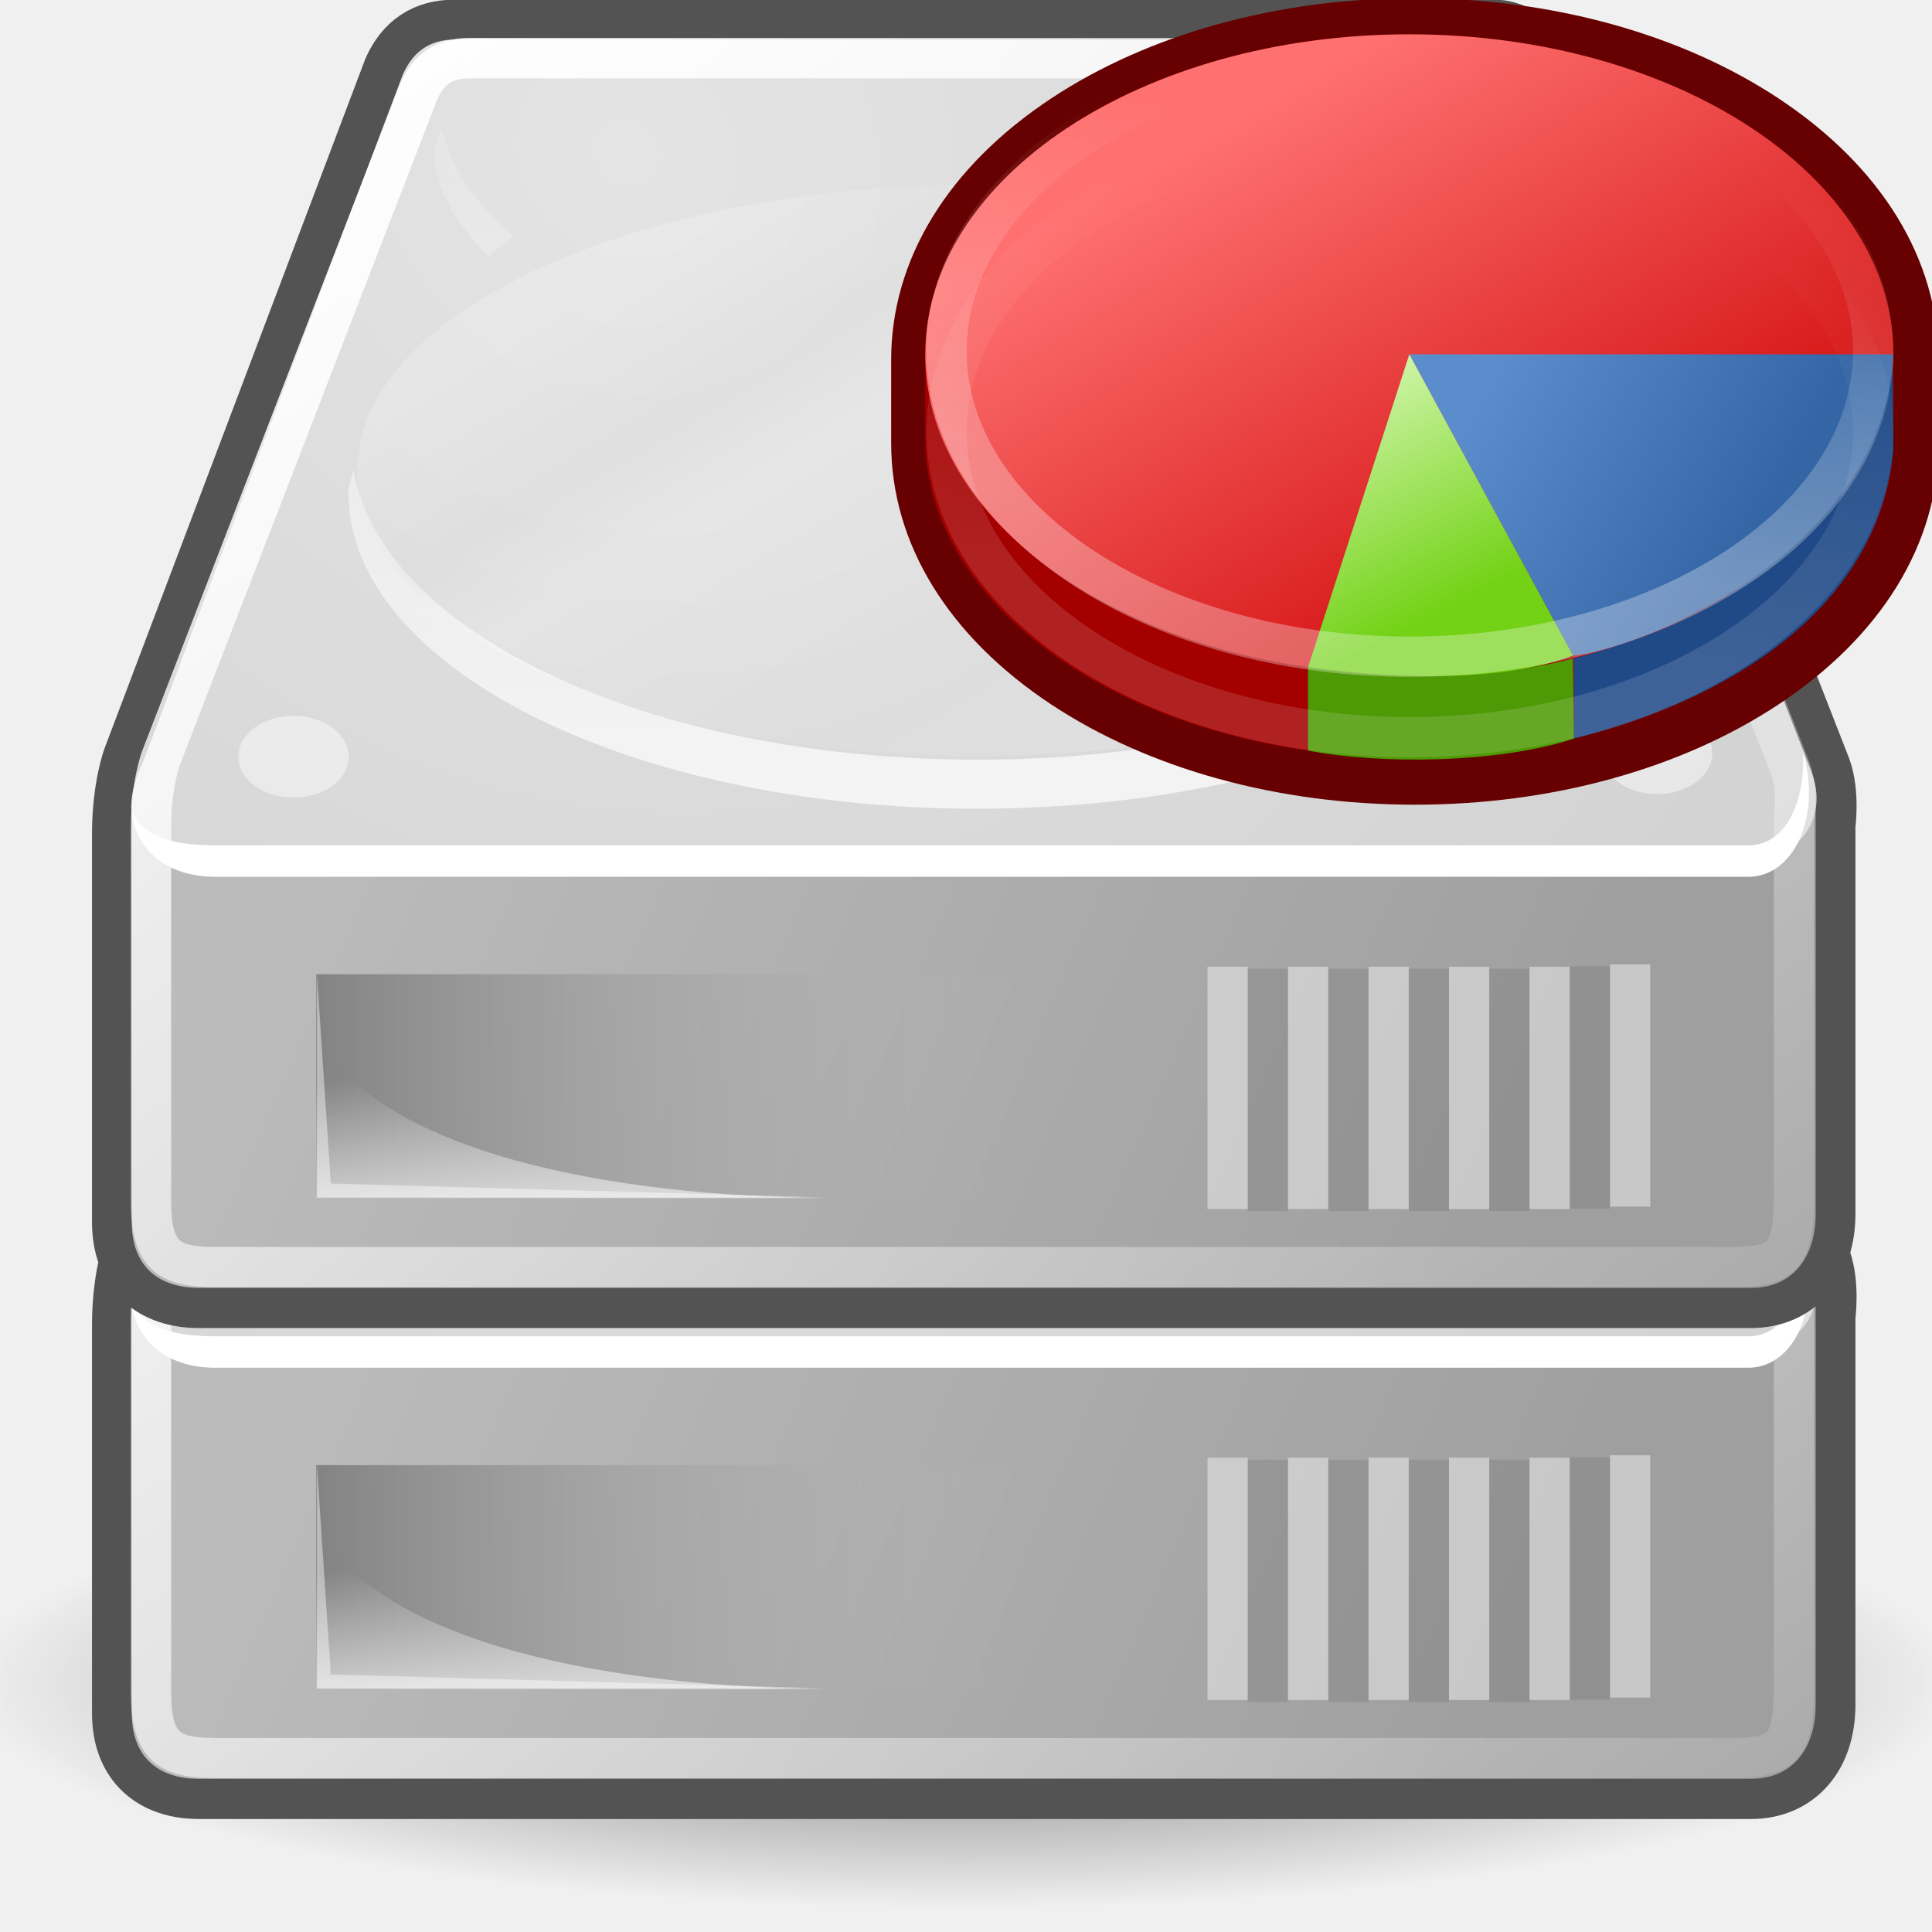
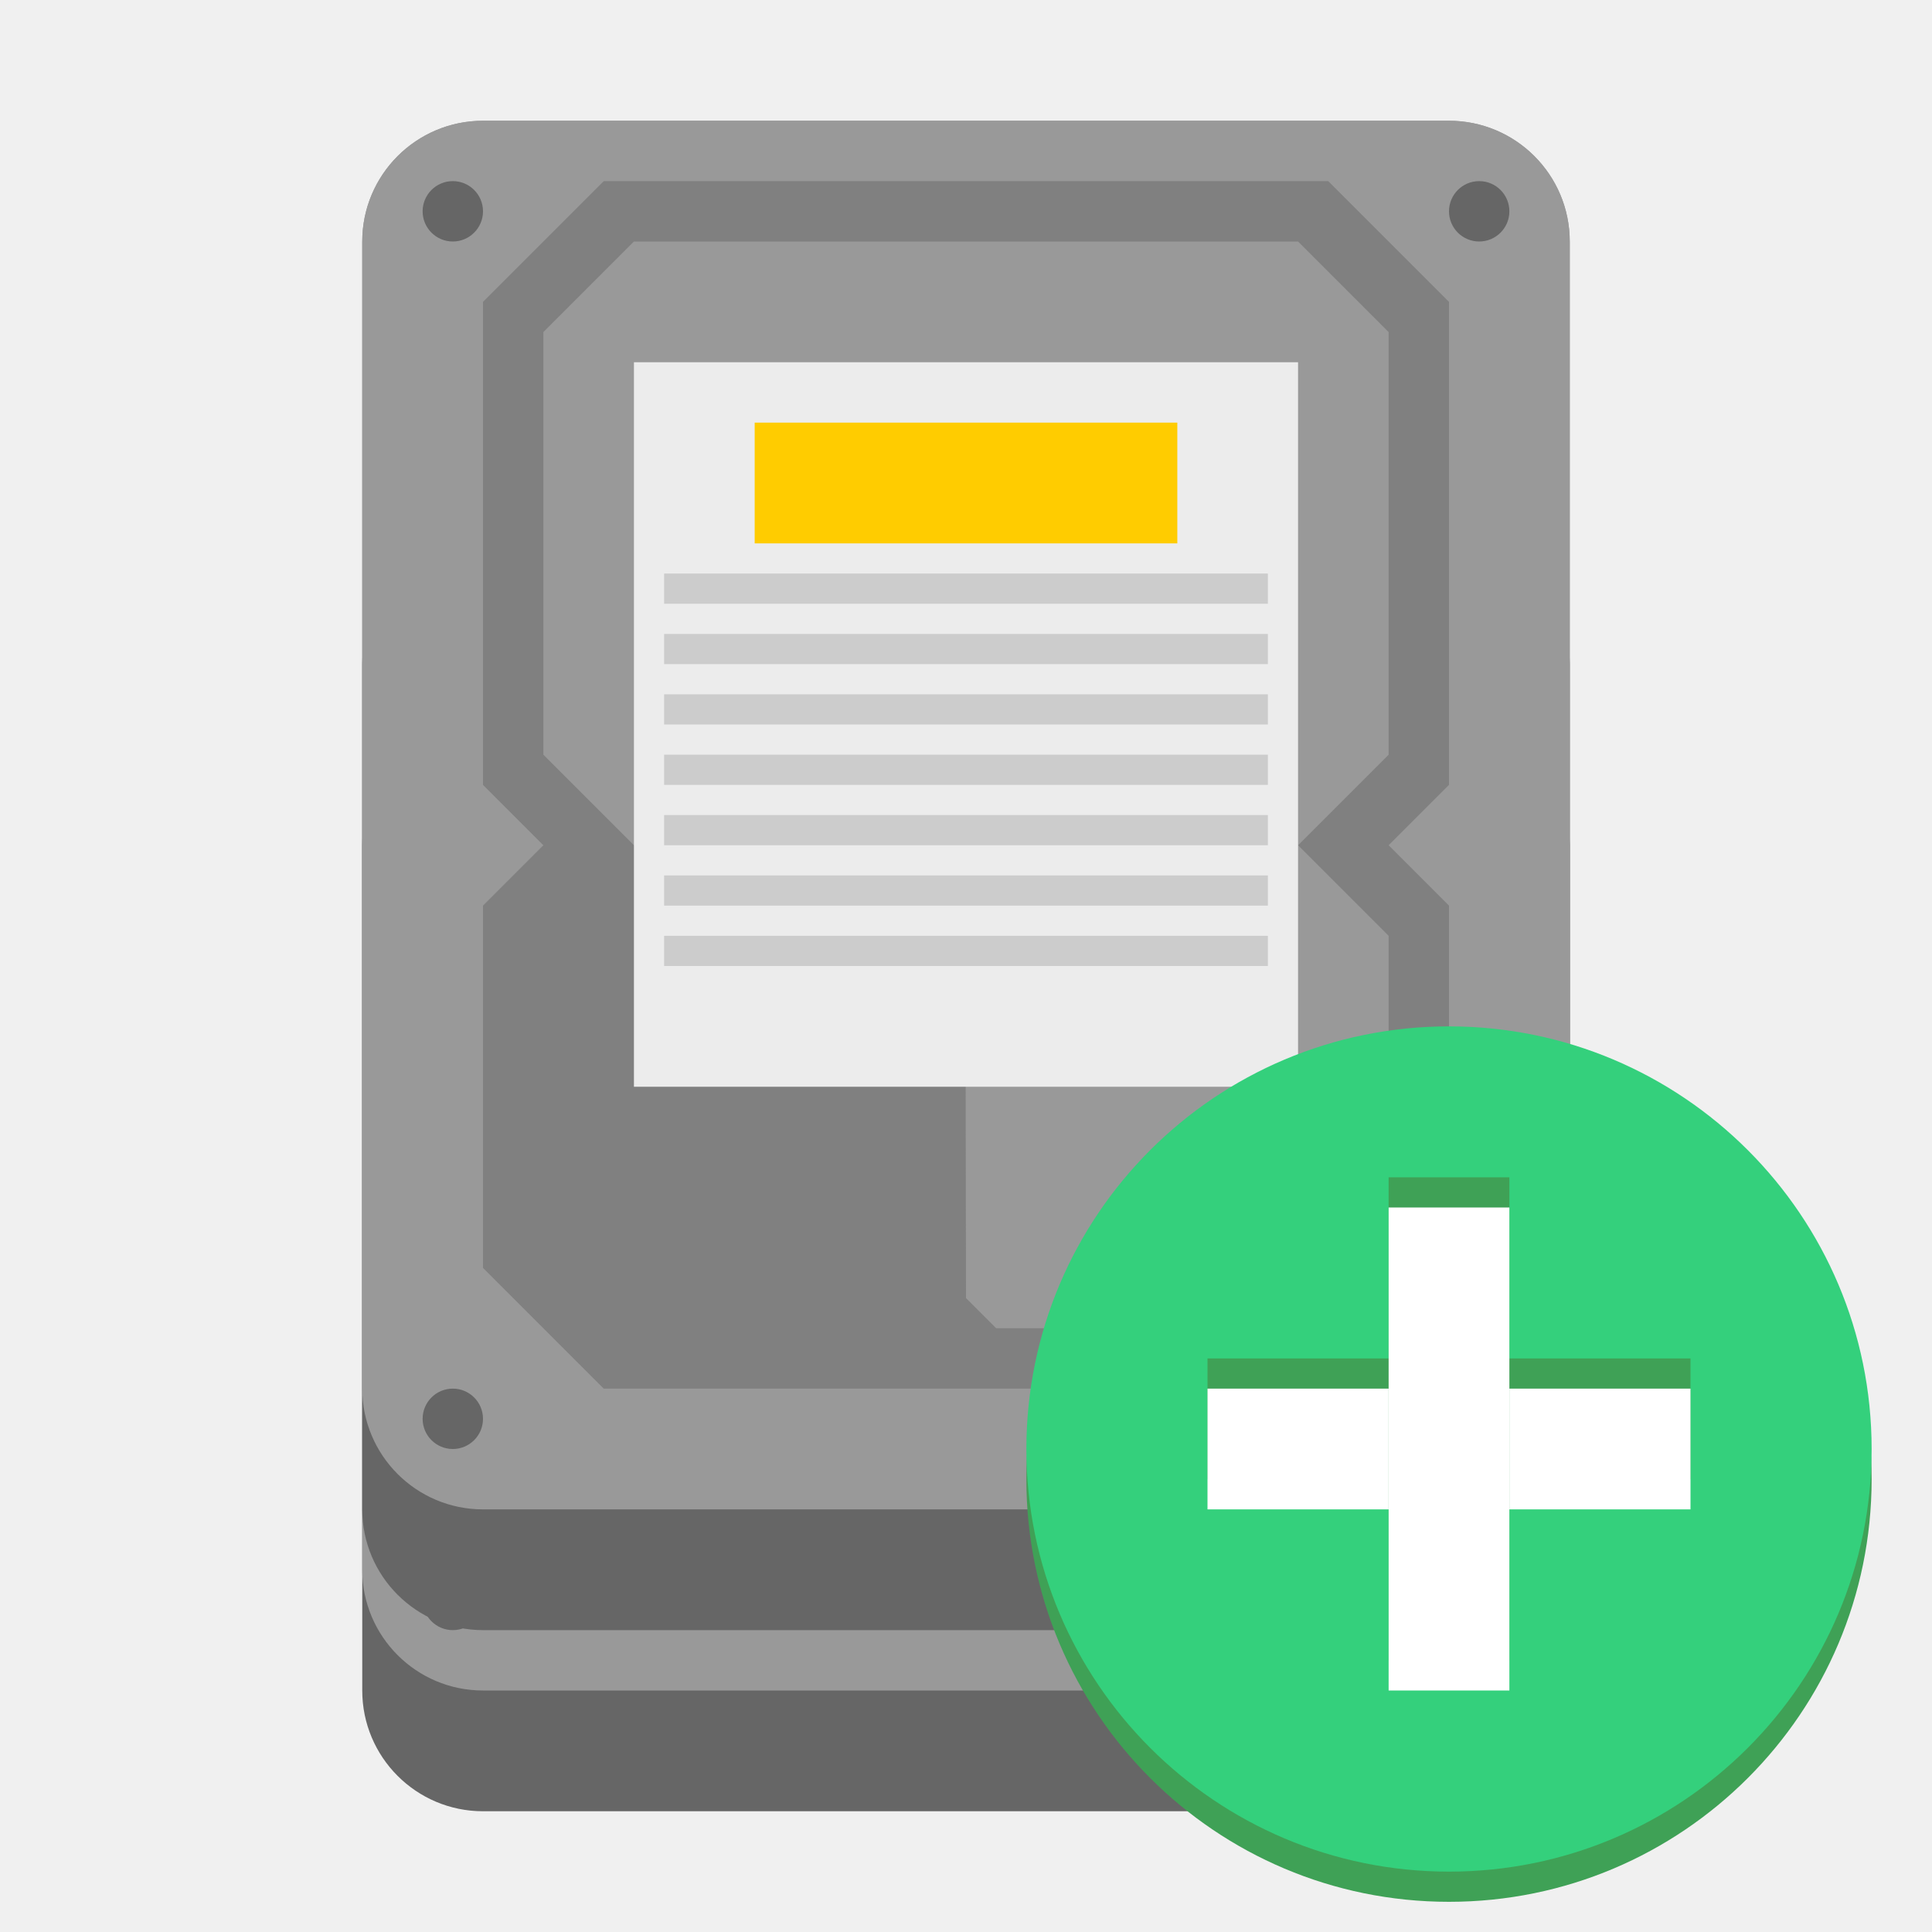
- <svg xmlns="http://www.w3.org/2000/svg" xmlns:xlink="http://www.w3.org/1999/xlink" id="svg2913" height="48px" width="48px">
-   <defs id="defs3">
-     <linearGradient id="linearGradient6719">
-       <stop style="stop-color:#73d216;stop-opacity:1;" offset="0" id="stop6721" />
-       <stop style="stop-color:#d5f7b3;stop-opacity:1;" offset="1" id="stop6723" />
-     </linearGradient>
-     <linearGradient id="linearGradient6711">
-       <stop style="stop-color:#5b8ccb;stop-opacity:1;" offset="0" id="stop6713" />
-       <stop style="stop-color:#3465a4;stop-opacity:1;" offset="1" id="stop6715" />
-     </linearGradient>
-     <linearGradient id="linearGradient6699">
-       <stop style="stop-color:#ff7171;stop-opacity:1;" offset="0" id="stop6701" />
-       <stop style="stop-color:#cc0000;stop-opacity:1;" offset="1" id="stop6703" />
-     </linearGradient>
-     <linearGradient id="linearGradient6687">
-       <stop style="stop-color:#ffffff;stop-opacity:1;" offset="0" id="stop6689" />
-       <stop style="stop-color:#ffffff;stop-opacity:0;" offset="1" id="stop6691" />
-     </linearGradient>
-     <linearGradient y2="99.298" x2="118.302" y1="82.094" x1="97.241" gradientUnits="userSpaceOnUse" id="aigrd13">
-       <stop id="stop12995" style="stop-color:#E8F066" offset="0" />
-       <stop id="stop12997" style="stop-color:#949941" offset="1" />
-     </linearGradient>
-     <linearGradient y2="100.653" x2="115.517" y1="89.11" x1="90.831" gradientUnits="userSpaceOnUse" id="aigrd12">
-       <stop id="stop12988" style="stop-color:#E8F066" offset="0" />
-       <stop id="stop12990" style="stop-color:#777A34" offset="1" />
-     </linearGradient>
-     <linearGradient y2="92.612" x2="124.82" y1="75.11" x1="105.092" gradientUnits="userSpaceOnUse" id="aigrd11">
-       <stop id="stop12981" style="stop-color:#3FA6CC" offset="0" />
-       <stop id="stop12983" style="stop-color:#00687A" offset="1" />
-     </linearGradient>
-     <linearGradient y2="94.8" x2="126.111" y1="84.758" x1="107.867" gradientUnits="userSpaceOnUse" id="aigrd10">
-       <stop id="stop12974" style="stop-color:#2C7894" offset="0" />
-       <stop id="stop12976" style="stop-color:#0E3D47" offset="1" />
-     </linearGradient>
-     <linearGradient y2="95.9" x2="118.2" y1="78.108" x1="105.818" gradientUnits="userSpaceOnUse" id="aigrd9">
-       <stop id="stop12967" style="stop-color:#C1553A" offset="0" />
-       <stop id="stop12969" style="stop-color:#803926" offset="1" />
-     </linearGradient>
-     <linearGradient y2="98.883" x2="118.348" y1="81.176" x1="106.025" gradientUnits="userSpaceOnUse" id="aigrd8">
-       <stop id="stop12960" style="stop-color:#C09287" offset="0" />
-       <stop id="stop12962" style="stop-color:#803926" offset="1" />
-     </linearGradient>
-     <linearGradient id="linearGradient2555">
-       <stop id="stop2557" offset="0" style="stop-color:#ffffff;stop-opacity:1;" />
-       <stop style="stop-color:#e6e6e6;stop-opacity:1;" offset="0.5" id="stop2561" />
-       <stop id="stop2563" offset="0.75" style="stop-color:#ffffff;stop-opacity:1;" />
-       <stop style="stop-color:#e1e1e1;stop-opacity:1;" offset="0.842" id="stop2565" />
-       <stop id="stop2559" offset="1" style="stop-color:#ffffff;stop-opacity:1;" />
-     </linearGradient>
-     <linearGradient id="linearGradient4274">
-       <stop style="stop-color:#ffffff;stop-opacity:0.255;" offset="0" id="stop4276" />
-       <stop style="stop-color:#ffffff;stop-opacity:1;" offset="1" id="stop4278" />
-     </linearGradient>
-     <linearGradient id="linearGradient4264">
-       <stop id="stop4266" offset="0" style="stop-color:#000000;stop-opacity:1;" />
-       <stop id="stop4268" offset="1" style="stop-color:#000000;stop-opacity:0;" />
-     </linearGradient>
-     <linearGradient id="linearGradient4254">
-       <stop id="stop4256" offset="0" style="stop-color:#ffffff;stop-opacity:1;" />
-       <stop id="stop4258" offset="1" style="stop-color:#ffffff;stop-opacity:0;" />
-     </linearGradient>
-     <linearGradient id="linearGradient4244">
-       <stop id="stop4246" offset="0" style="stop-color:#e4e4e4;stop-opacity:1;" />
-       <stop id="stop4248" offset="1" style="stop-color:#d3d3d3;stop-opacity:1;" />
-     </linearGradient>
-     <linearGradient id="linearGradient4236">
-       <stop id="stop4238" offset="0" style="stop-color:#eeeeee;stop-opacity:1;" />
-       <stop id="stop4240" offset="1" style="stop-color:#eeeeee;stop-opacity:0;" />
-     </linearGradient>
-     <linearGradient id="linearGradient4228">
-       <stop id="stop4230" offset="0" style="stop-color:#bbbbbb;stop-opacity:1;" />
-       <stop id="stop4232" offset="1" style="stop-color:#9f9f9f;stop-opacity:1;" />
-     </linearGradient>
-     <linearGradient id="linearGradient4184">
-       <stop id="stop4186" offset="0" style="stop-color:#838383;stop-opacity:1;" />
-       <stop id="stop4188" offset="1" style="stop-color:#bbbbbb;stop-opacity:0;" />
-     </linearGradient>
-     <linearGradient gradientTransform="translate(0.795493,-6.275568)" y2="35.281" x2="24.688" y1="35.281" x1="7.062" gradientUnits="userSpaceOnUse" id="linearGradient4209" xlink:href="#linearGradient4184" />
-     <linearGradient gradientUnits="userSpaceOnUse" y2="40.944" x2="36.183" y1="28.481" x1="7.605" id="linearGradient4234" xlink:href="#linearGradient4228" gradientTransform="translate(0,-4.949747)" />
-     <linearGradient gradientUnits="userSpaceOnUse" y2="33.759" x2="12.222" y1="37.206" x1="12.277" id="linearGradient4242" xlink:href="#linearGradient4236" gradientTransform="translate(0,-4.949747)" />
-     <radialGradient gradientUnits="userSpaceOnUse" gradientTransform="matrix(1.286242,0.781698,-0.710782,1.169552,-2.354348,-9.826609)" r="20.936" fy="2.959" fx="15.571" cy="2.959" cx="15.571" id="radialGradient4250" xlink:href="#linearGradient4244" />
-     <linearGradient gradientUnits="userSpaceOnUse" y2="47.621" x2="44.096" y1="4.433" x1="12.378" id="linearGradient4260" xlink:href="#linearGradient4254" gradientTransform="translate(0,-4.949747)" />
-     <radialGradient gradientUnits="userSpaceOnUse" gradientTransform="matrix(1,0,0,0.651032,-4.808436e-17,9.455693)" r="23.555" fy="27.096" fx="23.202" cy="27.096" cx="23.202" id="radialGradient4270" xlink:href="#linearGradient4264" />
-     <linearGradient gradientUnits="userSpaceOnUse" y2="26.357" x2="23.688" y1="11.319" x1="23.688" id="linearGradient4272" xlink:href="#linearGradient4274" gradientTransform="translate(0,-4.949747)" />
-     <linearGradient xlink:href="#linearGradient2555" id="linearGradient2553" x1="33.431" y1="31.965" x2="21.748" y2="11.781" gradientUnits="userSpaceOnUse" />
-     <linearGradient xlink:href="#linearGradient6687" id="linearGradient6693" x1="-20.75" y1="29" x2="-19.5" y2="18.75" gradientUnits="userSpaceOnUse" />
-     <linearGradient xlink:href="#linearGradient6687" id="linearGradient6697" gradientUnits="userSpaceOnUse" x1="-20.75" y1="29" x2="-20.75" y2="26.5" />
-     <linearGradient xlink:href="#linearGradient6699" id="linearGradient6705" x1="-22.976" y1="18.516" x2="-14.36" y2="33.016" gradientUnits="userSpaceOnUse" />
-     <linearGradient xlink:href="#linearGradient6687" id="linearGradient6709" gradientUnits="userSpaceOnUse" x1="-20.75" y1="29" x2="-19.5" y2="18.75" />
-     <linearGradient xlink:href="#linearGradient6711" id="linearGradient6717" x1="-16.387" y1="24.454" x2="-9.735" y2="28.196" gradientUnits="userSpaceOnUse" />
-     <linearGradient xlink:href="#linearGradient6719" id="linearGradient6725" x1="-17.863" y1="30.828" x2="-20.822" y2="25.015" gradientUnits="userSpaceOnUse" />
-     <linearGradient xlink:href="#linearGradient6699" id="linearGradient6738" gradientUnits="userSpaceOnUse" x1="-22.976" y1="18.516" x2="-14.36" y2="33.016" />
-     <linearGradient xlink:href="#linearGradient6711" id="linearGradient6740" gradientUnits="userSpaceOnUse" x1="-16.387" y1="24.454" x2="-9.735" y2="28.196" />
-     <linearGradient xlink:href="#linearGradient6719" id="linearGradient6742" gradientUnits="userSpaceOnUse" x1="-17.863" y1="30.828" x2="-20.822" y2="25.015" />
-     <linearGradient xlink:href="#linearGradient6687" id="linearGradient6744" gradientUnits="userSpaceOnUse" x1="-20.75" y1="29" x2="-19.5" y2="18.75" />
-     <linearGradient xlink:href="#linearGradient6687" id="linearGradient6746" gradientUnits="userSpaceOnUse" x1="-20.75" y1="29" x2="-19.5" y2="18.75" />
-     <linearGradient xlink:href="#linearGradient4228" id="linearGradient1486" gradientUnits="userSpaceOnUse" gradientTransform="translate(0,-4.949747)" x1="7.605" y1="28.481" x2="36.183" y2="40.944" />
-     <radialGradient xlink:href="#linearGradient4244" id="radialGradient1488" gradientUnits="userSpaceOnUse" gradientTransform="matrix(1.286242,0.781698,-0.710782,1.169552,-2.354348,-9.826609)" cx="15.571" cy="2.959" fx="15.571" fy="2.959" r="20.936" />
-     <linearGradient xlink:href="#linearGradient4184" id="linearGradient1490" gradientUnits="userSpaceOnUse" gradientTransform="translate(0.795493,-6.275568)" x1="7.062" y1="35.281" x2="24.688" y2="35.281" />
-     <linearGradient xlink:href="#linearGradient4236" id="linearGradient1492" gradientUnits="userSpaceOnUse" gradientTransform="translate(0,-4.949747)" x1="12.277" y1="37.206" x2="12.222" y2="33.759" />
-     <linearGradient xlink:href="#linearGradient4274" id="linearGradient1494" gradientUnits="userSpaceOnUse" gradientTransform="translate(0,-4.949747)" x1="23.688" y1="11.319" x2="23.688" y2="26.357" />
-     <linearGradient xlink:href="#linearGradient4254" id="linearGradient1496" gradientUnits="userSpaceOnUse" gradientTransform="translate(0,-4.949747)" x1="12.378" y1="4.433" x2="44.096" y2="47.621" />
-     <linearGradient xlink:href="#linearGradient2555" id="linearGradient1498" gradientUnits="userSpaceOnUse" x1="33.431" y1="31.965" x2="21.748" y2="11.781" />
-   </defs>
-   <g id="layer2">
-     <path transform="matrix(1.052533,0,0,0.363113,-0.511757,31.99638)" d="M 46.757 27.096 A 23.555 15.335 0 1 1  -0.354,27.096 A 23.555 15.335 0 1 1  46.757 27.096 z" id="path4262" style="opacity:0.56;color:#000000;fill:url(#radialGradient4270);fill-opacity:1;fill-rule:evenodd;stroke:none;stroke-width:1;stroke-linecap:round;stroke-linejoin:round;marker:none;marker-start:none;marker-mid:none;marker-end:none;stroke-miterlimit:4;stroke-dasharray:none;stroke-dashoffset:0;stroke-opacity:1;visibility:visible;display:inline;overflow:visible" />
-     <g id="g1413" transform="translate(0,10.17678)">
-       <path style="fill:none;fill-opacity:1;fill-rule:evenodd;stroke:#535353;stroke-width:2;stroke-linecap:round;stroke-linejoin:round;stroke-miterlimit:4;stroke-dasharray:none;stroke-opacity:1" d="M 11.286,3.013 C 10.661,3.013 10.254,3.303 10.004,3.857 C 10.004,3.857 3.536,20.96 3.536,20.96 C 3.536,20.96 3.286,21.632 3.286,22.741 C 3.286,22.741 3.286,32.391 3.286,32.391 C 3.286,33.474 3.943,34.016 4.942,34.016 L 43.504,34.016 C 44.489,34.016 45.098,33.298 45.098,32.173 L 45.098,22.523 C 45.098,22.523 45.204,21.752 45.004,21.21 L 38.286,4.013 C 38.101,3.501 37.649,3.025 37.161,3.013 L 11.286,3.013 z " id="path4196" />
-       <path style="fill:url(#linearGradient4234);fill-opacity:1;fill-rule:evenodd;stroke:none;stroke-width:1.02px;stroke-linecap:butt;stroke-linejoin:miter;stroke-opacity:1" d="M 3.274,22.047 L 4.038,21.355 L 41.648,21.417 L 45.11,21.735 L 45.11,32.173 C 45.11,33.299 44.503,34.017 43.518,34.017 L 4.935,34.017 C 3.937,34.017 3.274,33.474 3.274,32.392 L 3.274,22.047 z " id="path4170" />
-       <path style="fill:url(#radialGradient4250);fill-opacity:1;fill-rule:evenodd;stroke:none;stroke-width:1px;stroke-linecap:butt;stroke-linejoin:miter;stroke-opacity:1" d="M 3.549,20.965 C 2.835,22.429 3.548,23.358 4.585,23.358 C 4.585,23.358 43.585,23.358 43.585,23.358 C 44.704,23.334 45.43,22.346 45.013,21.215 L 38.299,4.004 C 38.115,3.492 37.644,3.016 37.156,3.004 L 11.299,3.004 C 10.674,3.004 10.263,3.308 10.013,3.861 C 10.013,3.861 3.549,20.965 3.549,20.965 z " id="path3093" />
-       <rect style="opacity:1;color:#000000;fill:url(#linearGradient4209);fill-opacity:1;fill-rule:evenodd;stroke:none;stroke-width:2.409;stroke-linecap:round;stroke-linejoin:round;marker:none;marker-start:none;marker-mid:none;marker-end:none;stroke-miterlimit:4;stroke-dasharray:none;stroke-dashoffset:0;stroke-opacity:1;visibility:visible;display:inline;overflow:visible" id="rect4174" width="17.625" height="5.562" x="7.858" y="26.224" />
-       <path style="opacity:0.811;fill:url(#linearGradient4242);fill-opacity:1;fill-rule:evenodd;stroke:none;stroke-width:1px;stroke-linecap:butt;stroke-linejoin:miter;stroke-opacity:1" d="M 7.858,31.787 C 7.858,31.787 7.858,27.775 7.858,27.775 C 9.694,30.955 16.154,31.787 20.795,31.787 C 20.795,31.787 7.858,31.787 7.858,31.787 z " id="path4194" />
-       <path style="fill:#ffffff;fill-opacity:1;fill-rule:evenodd;stroke:none;stroke-width:1px;stroke-linecap:butt;stroke-linejoin:miter;stroke-opacity:1" d="M 44.796,20.679 C 44.86,21.929 44.382,22.995 43.474,23.023 C 43.474,23.023 5.355,23.023 5.355,23.023 C 4.066,23.023 3.488,22.698 3.271,22.155 C 3.363,23.099 4.097,23.804 5.355,23.804 C 5.355,23.804 43.474,23.804 43.474,23.804 C 44.55,23.771 45.227,22.38 44.826,20.809 L 44.796,20.679 z " id="path4201" />
-       <path style="opacity:0.691;color:#000000;fill:url(#linearGradient4272);fill-opacity:1;fill-rule:evenodd;stroke:none;stroke-width:2;stroke-linecap:round;stroke-linejoin:round;marker:none;marker-start:none;marker-mid:none;marker-end:none;stroke-miterlimit:4;stroke-dasharray:none;stroke-dashoffset:0;stroke-opacity:1;visibility:visible;display:inline;overflow:visible" d="M 10.969,5.207 C 10.923,5.407 10.781,5.593 10.781,5.8 C 10.781,6.749 11.372,7.59 12.125,8.394 C 12.365,8.24 12.49,8.04 12.75,7.894 C 11.81,7.078 11.197,6.177 10.969,5.207 z M 37.625,5.207 C 37.396,6.176 36.783,7.079 35.844,7.894 C 36.118,8.048 36.248,8.262 36.5,8.425 C 37.257,7.619 37.812,6.752 37.812,5.8 C 37.812,5.593 37.671,5.407 37.625,5.207 z M 39.812,13.644 C 39.199,17.684 32.514,20.894 24.281,20.894 C 16.069,20.894 9.421,17.701 8.781,13.675 C 8.749,13.872 8.656,14.067 8.656,14.269 C 8.656,18.587 15.645,22.113 24.281,22.113 C 32.917,22.113 39.937,18.587 39.938,14.269 C 39.938,14.056 39.848,13.852 39.812,13.644 z " id="path4211" />
-       <path style="opacity:1;color:#000000;fill:#ffffff;fill-opacity:0.458;fill-rule:evenodd;stroke:none;stroke-width:2;stroke-linecap:round;stroke-linejoin:round;marker:none;marker-start:none;marker-mid:none;marker-end:none;stroke-miterlimit:4;stroke-dasharray:none;stroke-dashoffset:0;stroke-opacity:1;visibility:visible;display:inline;overflow:visible" id="path4224" d="M 8.574 25.594 A 1.37 1.016 0 1 1  5.834,25.594 A 1.37 1.016 0 1 1  8.574 25.594 z" transform="translate(8.838843e-2,-4.772971)" />
-       <path transform="translate(33.96705,-4.861359)" d="M 8.574 25.594 A 1.37 1.016 0 1 1  5.834,25.594 A 1.37 1.016 0 1 1  8.574 25.594 z" id="path4226" style="opacity:1;color:#000000;fill:#ffffff;fill-opacity:0.458;fill-rule:evenodd;stroke:none;stroke-width:2;stroke-linecap:round;stroke-linejoin:round;marker:none;marker-start:none;marker-mid:none;marker-end:none;stroke-miterlimit:4;stroke-dasharray:none;stroke-dashoffset:0;stroke-opacity:1;visibility:visible;display:inline;overflow:visible" />
-       <path id="path4252" d="M 11.643,3.466 C 11.041,3.466 10.65,3.745 10.409,4.278 C 10.409,4.278 3.994,20.869 3.994,20.869 C 3.994,20.869 3.753,21.515 3.753,22.584 C 3.753,22.584 3.753,31.874 3.753,31.874 C 3.753,33.229 4.197,33.501 5.348,33.501 L 43.035,33.501 C 44.358,33.501 44.569,33.184 44.569,31.663 L 44.569,22.373 C 44.569,22.373 44.671,21.632 44.479,21.11 L 37.886,4.304 C 37.708,3.811 37.335,3.477 36.865,3.466 L 11.643,3.466 z " style="fill:none;fill-opacity:1;fill-rule:evenodd;stroke:url(#linearGradient4260);stroke-width:1;stroke-linecap:round;stroke-linejoin:round;stroke-miterlimit:4;stroke-dasharray:none;stroke-opacity:1" />
-       <path id="path4282" d="M 40.5,26.479 L 40.5,31.5" style="fill:none;fill-opacity:0.75;fill-rule:evenodd;stroke:#ffffff;stroke-width:1px;stroke-linecap:square;stroke-linejoin:miter;stroke-opacity:0.424" />
-       <path style="fill:none;fill-opacity:0.75;fill-rule:evenodd;stroke:#ffffff;stroke-width:1px;stroke-linecap:square;stroke-linejoin:miter;stroke-opacity:0.424" d="M 38.5,26.539 L 38.5,31.56" id="path4284" />
-       <path id="path4286" d="M 36.5,26.539 L 36.5,31.56" style="fill:none;fill-opacity:0.75;fill-rule:evenodd;stroke:#ffffff;stroke-width:1px;stroke-linecap:square;stroke-linejoin:miter;stroke-opacity:0.424" />
-       <path style="fill:none;fill-opacity:0.75;fill-rule:evenodd;stroke:#ffffff;stroke-width:1px;stroke-linecap:square;stroke-linejoin:miter;stroke-opacity:0.424" d="M 34.5,26.539 L 34.5,31.56" id="path4288" />
-       <path id="path4290" d="M 32.5,26.539 L 32.5,31.56" style="fill:none;fill-opacity:0.75;fill-rule:evenodd;stroke:#ffffff;stroke-width:1px;stroke-linecap:square;stroke-linejoin:miter;stroke-opacity:0.424" />
-       <path style="fill:none;fill-opacity:0.75;fill-rule:evenodd;stroke:#ffffff;stroke-width:1px;stroke-linecap:square;stroke-linejoin:miter;stroke-opacity:0.424" d="M 30.5,26.539 L 30.5,31.56" id="path4292" />
-       <path style="opacity:0.097;fill:none;fill-opacity:0.75;fill-rule:evenodd;stroke:#000000;stroke-width:1px;stroke-linecap:square;stroke-linejoin:miter;stroke-opacity:1" d="M 39.5,26.529 L 39.5,31.55" id="path4294" />
-       <path id="path4296" d="M 37.5,26.589 L 37.5,31.61" style="opacity:0.097;fill:none;fill-opacity:0.75;fill-rule:evenodd;stroke:#000000;stroke-width:1px;stroke-linecap:square;stroke-linejoin:miter;stroke-opacity:1" />
-       <path style="opacity:0.097;fill:none;fill-opacity:0.75;fill-rule:evenodd;stroke:#000000;stroke-width:1px;stroke-linecap:square;stroke-linejoin:miter;stroke-opacity:1" d="M 35.5,26.589 L 35.5,31.61" id="path4298" />
-       <path id="path4300" d="M 33.5,26.589 L 33.5,31.61" style="opacity:0.097;fill:none;fill-opacity:0.75;fill-rule:evenodd;stroke:#000000;stroke-width:1px;stroke-linecap:square;stroke-linejoin:miter;stroke-opacity:1" />
-       <path style="opacity:0.097;fill:none;fill-opacity:0.75;fill-rule:evenodd;stroke:#000000;stroke-width:1px;stroke-linecap:square;stroke-linejoin:miter;stroke-opacity:1" d="M 31.5,26.589 L 31.5,31.61" id="path4302" />
-       <path style="opacity:0.44;fill:#ffffff;fill-opacity:1;fill-rule:evenodd;stroke:none;stroke-width:1px;stroke-linecap:butt;stroke-linejoin:miter;stroke-opacity:1" d="M 7.875,26.238 L 7.875,31.769 L 20.438,31.769 L 8.219,31.425 L 7.875,26.238 z " id="path4572" />
-       <path transform="matrix(1.037815,0,0,1.060747,-1.632878,-7.044373)" d="M 39.875 19.562 A 14.875 6.688 0 1 1  10.125,19.562 A 14.875 6.688 0 1 1  39.875 19.562 z" id="path2545" style="opacity:0.206;color:#000000;fill:url(#linearGradient2553);fill-opacity:1;fill-rule:evenodd;stroke:none;stroke-width:0.934;stroke-linecap:square;stroke-linejoin:round;marker:none;marker-start:none;marker-mid:none;marker-end:none;stroke-miterlimit:4;stroke-dasharray:none;stroke-dashoffset:0;stroke-opacity:0.424;visibility:visible;display:inline;overflow:visible" />
-     </g>
-     <g id="g1438" transform="translate(0,-2.020813)">
-       <path id="path1440" d="M 11.286,3.013 C 10.661,3.013 10.254,3.303 10.004,3.857 C 10.004,3.857 3.536,20.96 3.536,20.96 C 3.536,20.96 3.286,21.632 3.286,22.741 C 3.286,22.741 3.286,32.391 3.286,32.391 C 3.286,33.474 3.943,34.016 4.942,34.016 L 43.504,34.016 C 44.489,34.016 45.098,33.298 45.098,32.173 L 45.098,22.523 C 45.098,22.523 45.204,21.752 45.004,21.21 L 38.286,4.013 C 38.101,3.501 37.649,3.025 37.161,3.013 L 11.286,3.013 z " style="fill:none;fill-opacity:1;fill-rule:evenodd;stroke:#535353;stroke-width:2;stroke-linecap:round;stroke-linejoin:round;stroke-miterlimit:4;stroke-dasharray:none;stroke-opacity:1" />
-       <path id="path1442" d="M 3.274,22.047 L 4.038,21.355 L 41.648,21.417 L 45.11,21.735 L 45.11,32.173 C 45.11,33.299 44.503,34.017 43.518,34.017 L 4.935,34.017 C 3.937,34.017 3.274,33.474 3.274,32.392 L 3.274,22.047 z " style="fill:url(#linearGradient1486);fill-opacity:1;fill-rule:evenodd;stroke:none;stroke-width:1.02px;stroke-linecap:butt;stroke-linejoin:miter;stroke-opacity:1" />
-       <path id="path1444" d="M 3.549,20.965 C 2.835,22.429 3.548,23.358 4.585,23.358 C 4.585,23.358 43.585,23.358 43.585,23.358 C 44.704,23.334 45.43,22.346 45.013,21.215 L 38.299,4.004 C 38.115,3.492 37.644,3.016 37.156,3.004 L 11.299,3.004 C 10.674,3.004 10.263,3.308 10.013,3.861 C 10.013,3.861 3.549,20.965 3.549,20.965 z " style="fill:url(#radialGradient1488);fill-opacity:1;fill-rule:evenodd;stroke:none;stroke-width:1px;stroke-linecap:butt;stroke-linejoin:miter;stroke-opacity:1" />
-       <rect y="26.224" x="7.858" height="5.562" width="17.625" id="rect1446" style="opacity:1;color:#000000;fill:url(#linearGradient1490);fill-opacity:1;fill-rule:evenodd;stroke:none;stroke-width:2.409;stroke-linecap:round;stroke-linejoin:round;marker:none;marker-start:none;marker-mid:none;marker-end:none;stroke-miterlimit:4;stroke-dasharray:none;stroke-dashoffset:0;stroke-opacity:1;visibility:visible;display:inline;overflow:visible" />
-       <path id="path1448" d="M 7.858,31.787 C 7.858,31.787 7.858,27.775 7.858,27.775 C 9.694,30.955 16.154,31.787 20.795,31.787 C 20.795,31.787 7.858,31.787 7.858,31.787 z " style="opacity:0.811;fill:url(#linearGradient1492);fill-opacity:1;fill-rule:evenodd;stroke:none;stroke-width:1px;stroke-linecap:butt;stroke-linejoin:miter;stroke-opacity:1" />
-       <path id="path1450" d="M 44.796,20.679 C 44.86,21.929 44.382,22.995 43.474,23.023 C 43.474,23.023 5.355,23.023 5.355,23.023 C 4.066,23.023 3.488,22.698 3.271,22.155 C 3.363,23.099 4.097,23.804 5.355,23.804 C 5.355,23.804 43.474,23.804 43.474,23.804 C 44.55,23.771 45.227,22.38 44.826,20.809 L 44.796,20.679 z " style="fill:#ffffff;fill-opacity:1;fill-rule:evenodd;stroke:none;stroke-width:1px;stroke-linecap:butt;stroke-linejoin:miter;stroke-opacity:1" />
-       <path id="path1452" d="M 10.969,5.207 C 10.923,5.407 10.781,5.593 10.781,5.8 C 10.781,6.749 11.372,7.59 12.125,8.394 C 12.365,8.24 12.49,8.04 12.75,7.894 C 11.81,7.078 11.197,6.177 10.969,5.207 z M 37.625,5.207 C 37.396,6.176 36.783,7.079 35.844,7.894 C 36.118,8.048 36.248,8.262 36.5,8.425 C 37.257,7.619 37.812,6.752 37.812,5.8 C 37.812,5.593 37.671,5.407 37.625,5.207 z M 39.812,13.644 C 39.199,17.684 32.514,20.894 24.281,20.894 C 16.069,20.894 9.421,17.701 8.781,13.675 C 8.749,13.872 8.656,14.067 8.656,14.269 C 8.656,18.587 15.645,22.113 24.281,22.113 C 32.917,22.113 39.937,18.587 39.938,14.269 C 39.938,14.056 39.848,13.852 39.812,13.644 z " style="opacity:0.691;color:#000000;fill:url(#linearGradient1494);fill-opacity:1;fill-rule:evenodd;stroke:none;stroke-width:2;stroke-linecap:round;stroke-linejoin:round;marker:none;marker-start:none;marker-mid:none;marker-end:none;stroke-miterlimit:4;stroke-dasharray:none;stroke-dashoffset:0;stroke-opacity:1;visibility:visible;display:inline;overflow:visible" />
-       <path transform="translate(8.838843e-2,-4.772971)" d="M 8.574 25.594 A 1.37 1.016 0 1 1  5.834,25.594 A 1.37 1.016 0 1 1  8.574 25.594 z" id="path1454" style="opacity:1;color:#000000;fill:#ffffff;fill-opacity:0.458;fill-rule:evenodd;stroke:none;stroke-width:2;stroke-linecap:round;stroke-linejoin:round;marker:none;marker-start:none;marker-mid:none;marker-end:none;stroke-miterlimit:4;stroke-dasharray:none;stroke-dashoffset:0;stroke-opacity:1;visibility:visible;display:inline;overflow:visible" />
-       <path style="opacity:1;color:#000000;fill:#ffffff;fill-opacity:0.458;fill-rule:evenodd;stroke:none;stroke-width:2;stroke-linecap:round;stroke-linejoin:round;marker:none;marker-start:none;marker-mid:none;marker-end:none;stroke-miterlimit:4;stroke-dasharray:none;stroke-dashoffset:0;stroke-opacity:1;visibility:visible;display:inline;overflow:visible" id="path1456" d="M 8.574 25.594 A 1.37 1.016 0 1 1  5.834,25.594 A 1.37 1.016 0 1 1  8.574 25.594 z" transform="translate(33.96705,-4.861359)" />
-       <path style="fill:none;fill-opacity:1;fill-rule:evenodd;stroke:url(#linearGradient1496);stroke-width:1;stroke-linecap:round;stroke-linejoin:round;stroke-miterlimit:4;stroke-dasharray:none;stroke-opacity:1" d="M 11.643,3.466 C 11.041,3.466 10.65,3.745 10.409,4.278 C 10.409,4.278 3.994,20.869 3.994,20.869 C 3.994,20.869 3.753,21.515 3.753,22.584 C 3.753,22.584 3.753,31.874 3.753,31.874 C 3.753,33.229 4.197,33.501 5.348,33.501 L 43.035,33.501 C 44.358,33.501 44.569,33.184 44.569,31.663 L 44.569,22.373 C 44.569,22.373 44.671,21.632 44.479,21.11 L 37.886,4.304 C 37.708,3.811 37.335,3.477 36.865,3.466 L 11.643,3.466 z " id="path1458" />
-       <path style="fill:none;fill-opacity:0.75;fill-rule:evenodd;stroke:#ffffff;stroke-width:1px;stroke-linecap:square;stroke-linejoin:miter;stroke-opacity:0.424" d="M 40.5,26.479 L 40.5,31.5" id="path1460" />
-       <path id="path1462" d="M 38.5,26.539 L 38.5,31.56" style="fill:none;fill-opacity:0.75;fill-rule:evenodd;stroke:#ffffff;stroke-width:1px;stroke-linecap:square;stroke-linejoin:miter;stroke-opacity:0.424" />
-       <path style="fill:none;fill-opacity:0.75;fill-rule:evenodd;stroke:#ffffff;stroke-width:1px;stroke-linecap:square;stroke-linejoin:miter;stroke-opacity:0.424" d="M 36.5,26.539 L 36.5,31.56" id="path1464" />
-       <path id="path1466" d="M 34.5,26.539 L 34.5,31.56" style="fill:none;fill-opacity:0.75;fill-rule:evenodd;stroke:#ffffff;stroke-width:1px;stroke-linecap:square;stroke-linejoin:miter;stroke-opacity:0.424" />
-       <path style="fill:none;fill-opacity:0.75;fill-rule:evenodd;stroke:#ffffff;stroke-width:1px;stroke-linecap:square;stroke-linejoin:miter;stroke-opacity:0.424" d="M 32.5,26.539 L 32.5,31.56" id="path1468" />
-       <path id="path1470" d="M 30.5,26.539 L 30.5,31.56" style="fill:none;fill-opacity:0.75;fill-rule:evenodd;stroke:#ffffff;stroke-width:1px;stroke-linecap:square;stroke-linejoin:miter;stroke-opacity:0.424" />
-       <path id="path1472" d="M 39.5,26.529 L 39.5,31.55" style="opacity:0.097;fill:none;fill-opacity:0.75;fill-rule:evenodd;stroke:#000000;stroke-width:1px;stroke-linecap:square;stroke-linejoin:miter;stroke-opacity:1" />
-       <path style="opacity:0.097;fill:none;fill-opacity:0.75;fill-rule:evenodd;stroke:#000000;stroke-width:1px;stroke-linecap:square;stroke-linejoin:miter;stroke-opacity:1" d="M 37.5,26.589 L 37.5,31.61" id="path1474" />
-       <path id="path1476" d="M 35.5,26.589 L 35.5,31.61" style="opacity:0.097;fill:none;fill-opacity:0.75;fill-rule:evenodd;stroke:#000000;stroke-width:1px;stroke-linecap:square;stroke-linejoin:miter;stroke-opacity:1" />
-       <path style="opacity:0.097;fill:none;fill-opacity:0.75;fill-rule:evenodd;stroke:#000000;stroke-width:1px;stroke-linecap:square;stroke-linejoin:miter;stroke-opacity:1" d="M 33.5,26.589 L 33.5,31.61" id="path1478" />
-       <path id="path1480" d="M 31.5,26.589 L 31.5,31.61" style="opacity:0.097;fill:none;fill-opacity:0.75;fill-rule:evenodd;stroke:#000000;stroke-width:1px;stroke-linecap:square;stroke-linejoin:miter;stroke-opacity:1" />
-       <path id="path1482" d="M 7.875,26.238 L 7.875,31.769 L 20.438,31.769 L 8.219,31.425 L 7.875,26.238 z " style="opacity:0.44;fill:#ffffff;fill-opacity:1;fill-rule:evenodd;stroke:none;stroke-width:1px;stroke-linecap:butt;stroke-linejoin:miter;stroke-opacity:1" />
-       <path style="opacity:0.206;color:#000000;fill:url(#linearGradient1498);fill-opacity:1;fill-rule:evenodd;stroke:none;stroke-width:0.934;stroke-linecap:square;stroke-linejoin:round;marker:none;marker-start:none;marker-mid:none;marker-end:none;stroke-miterlimit:4;stroke-dasharray:none;stroke-dashoffset:0;stroke-opacity:0.424;visibility:visible;display:inline;overflow:visible" id="path1484" d="M 39.875 19.562 A 14.875 6.688 0 1 1  10.125,19.562 A 14.875 6.688 0 1 1  39.875 19.562 z" transform="matrix(1.037815,0,0,1.060747,-1.632878,-7.044373)" />
-     </g>
-     <g id="g6727" transform="translate(53.65165,-15.65165)">
-       <path id="path12957" d="M -27.529,18.093 C -30.098,19.791 -31.511,22.098 -31.511,24.591 L -31.511,26.66 C -31.511,29.151 -30.098,31.458 -27.529,33.157 C -25.102,34.76 -21.895,35.644 -18.499,35.644 C -15.105,35.644 -11.898,34.76 -9.47,33.157 C -6.902,31.458 -5.489,29.152 -5.489,26.66 L -5.489,24.591 C -5.489,22.098 -6.903,19.79 -9.47,18.093 C -11.897,16.49 -15.104,15.606 -18.499,15.606 C -21.895,15.606 -25.102,16.49 -27.529,18.093 z " style="fill:#670000;fill-opacity:1;fill-rule:nonzero;stroke:none;stroke-miterlimit:4" />
-       <path id="path12964" d="M -7.024,24.454 C -8.403,21.067 -13.077,18.573 -18.637,18.573 C -24.196,18.573 -28.871,21.067 -30.249,24.454 L -30.664,24.454 L -30.664,26.524 C -30.664,30.914 -25.279,34.472 -18.637,34.472 C -11.994,34.472 -6.61,30.914 -6.61,26.524 L -6.61,24.454 L -7.024,24.454 L -7.024,24.454 z " style="fill:#a40000;fill-rule:nonzero;stroke:none;stroke-miterlimit:4" />
-       <path id="path12971" d="M -6.61,24.454 C -6.61,28.844 -11.994,32.403 -18.637,32.403 C -25.279,32.403 -30.664,28.844 -30.664,24.454 C -30.664,20.063 -25.279,16.504 -18.637,16.504 C -11.994,16.504 -6.61,20.063 -6.61,24.454 L -6.61,24.454 z " style="fill:url(#linearGradient6738);fill-opacity:1;fill-rule:nonzero;stroke:none;stroke-miterlimit:4" />
-       <path id="path12978" d="M -6.61,26.833 L -6.626,24.667 C -7.93,29.167 -10.862,31.074 -14.549,32.008 L -14.549,34.002 C -10.559,32.998 -6.987,30.713 -6.61,26.833 L -6.61,26.833 z " style="fill:#204a87;fill-rule:nonzero;stroke:none;stroke-miterlimit:4" />
-       <path id="path12985" d="M -6.61,24.454 C -6.886,29.533 -13.168,31.849 -14.572,31.938 L -18.637,24.454 L -6.611,24.454 L -6.61,24.454 z " style="fill:url(#linearGradient6740);fill-opacity:1;fill-rule:nonzero;stroke:none;stroke-miterlimit:4" />
-       <path id="path12992" d="M -21.154,34.298 L -21.154,32.229 C -18.891,32.524 -16.814,32.576 -14.572,32.015 L -14.549,34.003 C -16.429,34.619 -19.369,34.648 -21.154,34.299 L -21.154,34.298 z " style="fill:#4e9a06;fill-rule:nonzero;stroke:none;stroke-miterlimit:4" />
-       <path id="path12999" d="M -18.637,24.454 L -14.572,31.938 C -17.061,32.887 -21.154,32.229 -21.154,32.229 L -18.637,24.454 z " style="fill:url(#linearGradient6742);fill-opacity:1;fill-rule:nonzero;stroke:none;stroke-miterlimit:4" />
-       <path transform="matrix(0.979592,0,0,0.979592,-0.380102,0.497449)" d="M -6.875 24.375 A 11.75 7.75 0 1 1  -30.375,24.375 A 11.75 7.75 0 1 1  -6.875 24.375 z" id="path5959" style="opacity:0.311;color:#000000;fill:none;fill-opacity:1;fill-rule:evenodd;stroke:url(#linearGradient6744);stroke-width:1.021;stroke-linecap:butt;stroke-linejoin:miter;marker:none;marker-start:none;marker-mid:none;marker-end:none;stroke-miterlimit:4;stroke-dasharray:none;stroke-dashoffset:0;stroke-opacity:1;visibility:visible;display:block;overflow:visible" />
-       <path style="opacity:0.133;color:#000000;fill:none;fill-opacity:1;fill-rule:evenodd;stroke:url(#linearGradient6746);stroke-width:1.021;stroke-linecap:butt;stroke-linejoin:miter;marker:none;marker-start:none;marker-mid:none;marker-end:none;stroke-miterlimit:4;stroke-dasharray:none;stroke-dashoffset:0;stroke-opacity:1;visibility:visible;display:block;overflow:visible" id="path6707" d="M -6.875 24.375 A 11.75 7.75 0 1 1  -30.375,24.375 A 11.75 7.75 0 1 1  -6.875 24.375 z" transform="matrix(0.979592,0,0,0.979592,-0.380102,2.497449)" />
-     </g>
+ <svg xmlns="http://www.w3.org/2000/svg" width="64" height="64" viewBox="0 0 64 64" version="1.1" id="svg8">
+   <defs id="defs2" />
+   <g id="layer1" transform="translate(0,-1058.52)">
+     <rect style="opacity:1;fill:#666666;fill-opacity:1;stroke:none;stroke-width:3.642;stroke-linecap:round;stroke-linejoin:round;stroke-miterlimit:4;stroke-dasharray:none;stroke-opacity:1" id="rect1937-9" width="40" height="36" x="12" y="1082.52" ry="4" />
+     <rect style="opacity:1;fill:#999999;fill-opacity:1;stroke:none;stroke-width:2.857;stroke-linecap:round;stroke-linejoin:round;stroke-miterlimit:4;stroke-dasharray:none;stroke-opacity:1" id="rect1937-8" width="40" height="52" x="12" y="1062.52" ry="4" />
+     <path id="path854" d="m 48,1086.52 -2,2 2,2 v 16 l -4,4 H 20 l -4,-4 v -16 l 2,-2 -2,-2 v -16 l 4,-4 h 24 l 4,4 z" style="fill:#808080;stroke:none;stroke-width:1px;stroke-linecap:butt;stroke-linejoin:miter;stroke-opacity:1" />
+     <path id="path856" d="m 46,1071.52 -3,-3 H 21 l -3,3 v 14 l 3,3 h 10.976 l 0.024,19 1,1 h 11 l 2,-2 v -15 l -3,-3 3,-3 z" style="fill:#999999;fill-opacity:1;stroke:none;stroke-width:1px;stroke-linecap:butt;stroke-linejoin:miter;stroke-opacity:1" />
+     <rect ry="0" y="1072.52" x="21" height="24" width="22" id="rect850" style="opacity:1;fill:#ececec;fill-opacity:1;stroke:none;stroke-width:3.78;stroke-linecap:round;stroke-linejoin:round;stroke-miterlimit:4;stroke-dasharray:none;stroke-opacity:1" />
+     <path style="opacity:1;fill:#666666;fill-opacity:1;stroke:none;stroke-width:3.78;stroke-linecap:round;stroke-linejoin:round;stroke-miterlimit:4;stroke-dasharray:none;stroke-opacity:1" d="m 15,1064.52 a 1,1 0 0 0 -1,1 1,1 0 0 0 1,1 1,1 0 0 0 1,-1 1,1 0 0 0 -1,-1 z m 34,0 a 1,1 0 0 0 -1,1 1,1 0 0 0 1,1 1,1 0 0 0 1,-1 1,1 0 0 0 -1,-1 z" id="path1993" />
+     <path style="opacity:1;fill:#666666;fill-opacity:1;stroke:none;stroke-width:3.78;stroke-linecap:round;stroke-linejoin:round;stroke-miterlimit:4;stroke-dasharray:none;stroke-opacity:1" d="m 15,1110.52 a 1,1 0 0 0 -1,1 1,1 0 0 0 1,1 1,1 0 0 0 1,-1 1,1 0 0 0 -1,-1 z m 34,0 a 1,1 0 0 0 -1,1 1,1 0 0 0 1,1 1,1 0 0 0 1,-1 1,1 0 0 0 -1,-1 z" id="path1993-8" />
+     <rect style="opacity:1;fill:#cccccc;fill-opacity:1;stroke:none;stroke-width:3.604;stroke-linecap:round;stroke-linejoin:round;stroke-miterlimit:4;stroke-dasharray:none;stroke-opacity:1" id="rect2097" width="20" height="1" x="22" y="1089.52" />
+     <rect style="opacity:1;fill:#cccccc;fill-opacity:1;stroke:none;stroke-width:3.604;stroke-linecap:round;stroke-linejoin:round;stroke-miterlimit:4;stroke-dasharray:none;stroke-opacity:1" id="rect2099" width="20" height="1" x="22" y="1091.52" />
+     <rect style="opacity:1;fill:#cccccc;fill-opacity:1;stroke:none;stroke-width:3.604;stroke-linecap:round;stroke-linejoin:round;stroke-miterlimit:4;stroke-dasharray:none;stroke-opacity:1" id="rect2101" width="20" height="1" x="22" y="1087.52" />
+     <rect style="opacity:1;fill:#cccccc;fill-opacity:1;stroke:none;stroke-width:3.604;stroke-linecap:round;stroke-linejoin:round;stroke-miterlimit:4;stroke-dasharray:none;stroke-opacity:1" id="rect2101-4" width="20" height="1" x="22" y="1085.52" />
+     <rect style="opacity:1;fill:#cccccc;fill-opacity:1;stroke:none;stroke-width:3.604;stroke-linecap:round;stroke-linejoin:round;stroke-miterlimit:4;stroke-dasharray:none;stroke-opacity:1" id="rect2101-4-7" width="20" height="1" x="22" y="1083.52" />
+     <rect style="opacity:1;fill:#cccccc;fill-opacity:1;stroke:none;stroke-width:3.604;stroke-linecap:round;stroke-linejoin:round;stroke-miterlimit:4;stroke-dasharray:none;stroke-opacity:1" id="rect2101-4-6" width="20" height="1" x="22" y="1081.52" />
+     <rect style="opacity:1;fill:#cccccc;fill-opacity:1;stroke:none;stroke-width:3.604;stroke-linecap:round;stroke-linejoin:round;stroke-miterlimit:4;stroke-dasharray:none;stroke-opacity:1" id="rect2101-4-3" width="20" height="1" x="22" y="1079.52" />
+     <rect style="opacity:1;fill:#c83737;fill-opacity:1;stroke:none;stroke-width:6.03;stroke-linecap:round;stroke-linejoin:round;stroke-miterlimit:4;stroke-dasharray:none;stroke-opacity:1" id="rect2101-4-1" width="14" height="4" x="25" y="1074.52" />
+   </g>
+   <g id="layer1-3" transform="translate(2e-6,-1064.52)">
+     <rect style="opacity:1;fill:#666666;fill-opacity:1;stroke:none;stroke-width:3.642;stroke-linecap:round;stroke-linejoin:round;stroke-miterlimit:4;stroke-dasharray:none;stroke-opacity:1" id="rect1937-9-6" width="40" height="36" x="12" y="1082.52" ry="4" />
+     <rect style="opacity:1;fill:#999999;fill-opacity:1;stroke:none;stroke-width:2.857;stroke-linecap:round;stroke-linejoin:round;stroke-miterlimit:4;stroke-dasharray:none;stroke-opacity:1" id="rect1937-8-7" width="40" height="46" x="12" y="1068.52" ry="4" />
+     <path id="path854-5" d="m 48,1090.52 -2,2 2,2 2e-6,12 -4,4 H 20 l -4,-4 -2e-6,-12 2,-2 -2,-2 v -16 l 4,-4 h 24 l 4,4 z" style="fill:#808080;stroke:none;stroke-width:1px;stroke-linecap:butt;stroke-linejoin:miter;stroke-opacity:1" />
+     <path id="path856-3" d="m 46,1075.52 -3,-3 h -22 l -3,3 4e-6,14 3,3 H 31.976 l 0.024,15 1,1 h 11 l 2,-2 2e-6,-11 -3,-3 3,-3 z" style="fill:#999999;fill-opacity:1;stroke:none;stroke-width:1px;stroke-linecap:butt;stroke-linejoin:miter;stroke-opacity:1" />
+     <rect ry="0" y="1076.52" x="21" height="24" width="22" id="rect850-5" style="opacity:1;fill:#ececec;fill-opacity:1;stroke:none;stroke-width:3.78;stroke-linecap:round;stroke-linejoin:round;stroke-miterlimit:4;stroke-dasharray:none;stroke-opacity:1" />
+     <path style="opacity:1;fill:#666666;fill-opacity:1;stroke:none;stroke-width:3.78;stroke-linecap:round;stroke-linejoin:round;stroke-miterlimit:4;stroke-dasharray:none;stroke-opacity:1" d="m 15,1070.52 a 1,1 0 0 0 -1,1 1,1 0 0 0 1,1 1,1 0 0 0 1,-1 1,1 0 0 0 -1,-1 z m 34,0 a 1,1 0 0 0 -1,1 1,1 0 0 0 1,1 1,1 0 0 0 1,-1 1,1 0 0 0 -1,-1 z" id="path1993-6" />
+     <path style="opacity:1;fill:#666666;fill-opacity:1;stroke:none;stroke-width:3.78;stroke-linecap:round;stroke-linejoin:round;stroke-miterlimit:4;stroke-dasharray:none;stroke-opacity:1" d="m 15,1110.52 a 1,1 0 0 0 -1,1 1,1 0 0 0 1,1 1,1 0 0 0 1,-1 1,1 0 0 0 -1,-1 z m 34,0 a 1,1 0 0 0 -1,1 1,1 0 0 0 1,1 1,1 0 0 0 1,-1 1,1 0 0 0 -1,-1 z" id="path1993-8-2" />
+     <rect style="opacity:1;fill:#cccccc;fill-opacity:1;stroke:none;stroke-width:3.604;stroke-linecap:round;stroke-linejoin:round;stroke-miterlimit:4;stroke-dasharray:none;stroke-opacity:1" id="rect2097-9" width="20" height="1" x="22" y="1093.52" />
+     <rect style="opacity:1;fill:#cccccc;fill-opacity:1;stroke:none;stroke-width:3.604;stroke-linecap:round;stroke-linejoin:round;stroke-miterlimit:4;stroke-dasharray:none;stroke-opacity:1" id="rect2099-1" width="20" height="1" x="22" y="1095.52" />
+     <rect style="opacity:1;fill:#cccccc;fill-opacity:1;stroke:none;stroke-width:3.604;stroke-linecap:round;stroke-linejoin:round;stroke-miterlimit:4;stroke-dasharray:none;stroke-opacity:1" id="rect2101-2" width="20" height="1" x="22" y="1091.52" />
+     <rect style="opacity:1;fill:#cccccc;fill-opacity:1;stroke:none;stroke-width:3.604;stroke-linecap:round;stroke-linejoin:round;stroke-miterlimit:4;stroke-dasharray:none;stroke-opacity:1" id="rect2101-4-70" width="20" height="1" x="22" y="1089.52" />
+     <rect style="opacity:1;fill:#cccccc;fill-opacity:1;stroke:none;stroke-width:3.604;stroke-linecap:round;stroke-linejoin:round;stroke-miterlimit:4;stroke-dasharray:none;stroke-opacity:1" id="rect2101-4-7-9" width="20" height="1" x="22" y="1087.52" />
+     <rect style="opacity:1;fill:#cccccc;fill-opacity:1;stroke:none;stroke-width:3.604;stroke-linecap:round;stroke-linejoin:round;stroke-miterlimit:4;stroke-dasharray:none;stroke-opacity:1" id="rect2101-4-6-3" width="20" height="1" x="22" y="1085.52" />
+     <rect style="opacity:1;fill:#cccccc;fill-opacity:1;stroke:none;stroke-width:3.604;stroke-linecap:round;stroke-linejoin:round;stroke-miterlimit:4;stroke-dasharray:none;stroke-opacity:1" id="rect2101-4-3-6" width="20" height="1" x="22" y="1083.52" />
+     <rect style="opacity:1;fill:#ffcc00;fill-opacity:1;stroke:none;stroke-width:6.03;stroke-linecap:round;stroke-linejoin:round;stroke-miterlimit:4;stroke-dasharray:none;stroke-opacity:1" id="rect2101-4-1-0" width="14" height="4" x="25" y="1078.52" />
+     <path style="opacity:1;fill:#3fa156;fill-opacity:1;fill-rule:nonzero;stroke:none;stroke-width:1.724;stroke-linecap:round;stroke-linejoin:round;stroke-miterlimit:4;stroke-dasharray:none;stroke-opacity:1;paint-order:stroke fill markers" d="m 48,1099.52 a 14,14 0 0 0 -14,14 14,14 0 0 0 14,14 14,14 0 0 0 14,-14 14,14 0 0 0 -14,-14 z" id="path1104-1" />
+     <path style="opacity:1;fill:#34d07c;fill-opacity:1;fill-rule:nonzero;stroke:none;stroke-width:1.724;stroke-linecap:round;stroke-linejoin:round;stroke-miterlimit:4;stroke-dasharray:none;stroke-opacity:1;paint-order:stroke fill markers" d="m 48,1098.52 a 14,14 0 0 0 -14,14 14,14 0 0 0 14,14 14,14 0 0 0 14,-14 14,14 0 0 0 -14,-14 z" id="path1104" />
+     <rect style="opacity:1;fill:#3fa156;fill-opacity:1;fill-rule:nonzero;stroke:none;stroke-width:1.234;stroke-linecap:round;stroke-linejoin:round;stroke-miterlimit:4;stroke-dasharray:none;stroke-opacity:1;paint-order:stroke fill markers" id="rect1138-3" width="16" height="4" x="40" y="1109.52" />
+     <rect style="opacity:1;fill:#ffffff;fill-opacity:1;fill-rule:nonzero;stroke:none;stroke-width:1.234;stroke-linecap:round;stroke-linejoin:round;stroke-miterlimit:4;stroke-dasharray:none;stroke-opacity:1;paint-order:stroke fill markers" id="rect1138" width="16" height="4" x="40" y="1110.52" />
+     <rect style="opacity:1;fill:#3fa156;fill-opacity:1;fill-rule:nonzero;stroke:none;stroke-width:1.22;stroke-linecap:round;stroke-linejoin:round;stroke-miterlimit:4;stroke-dasharray:none;stroke-opacity:1;paint-order:stroke fill markers" id="rect1140-6" width="4" height="16" x="46" y="1103.52" />
+     <rect style="opacity:1;fill:#ffffff;fill-opacity:1;fill-rule:nonzero;stroke:none;stroke-width:1.22;stroke-linecap:round;stroke-linejoin:round;stroke-miterlimit:4;stroke-dasharray:none;stroke-opacity:1;paint-order:stroke fill markers" id="rect1140" width="4" height="16" x="46" y="1104.52" />
  </g>
</svg>
